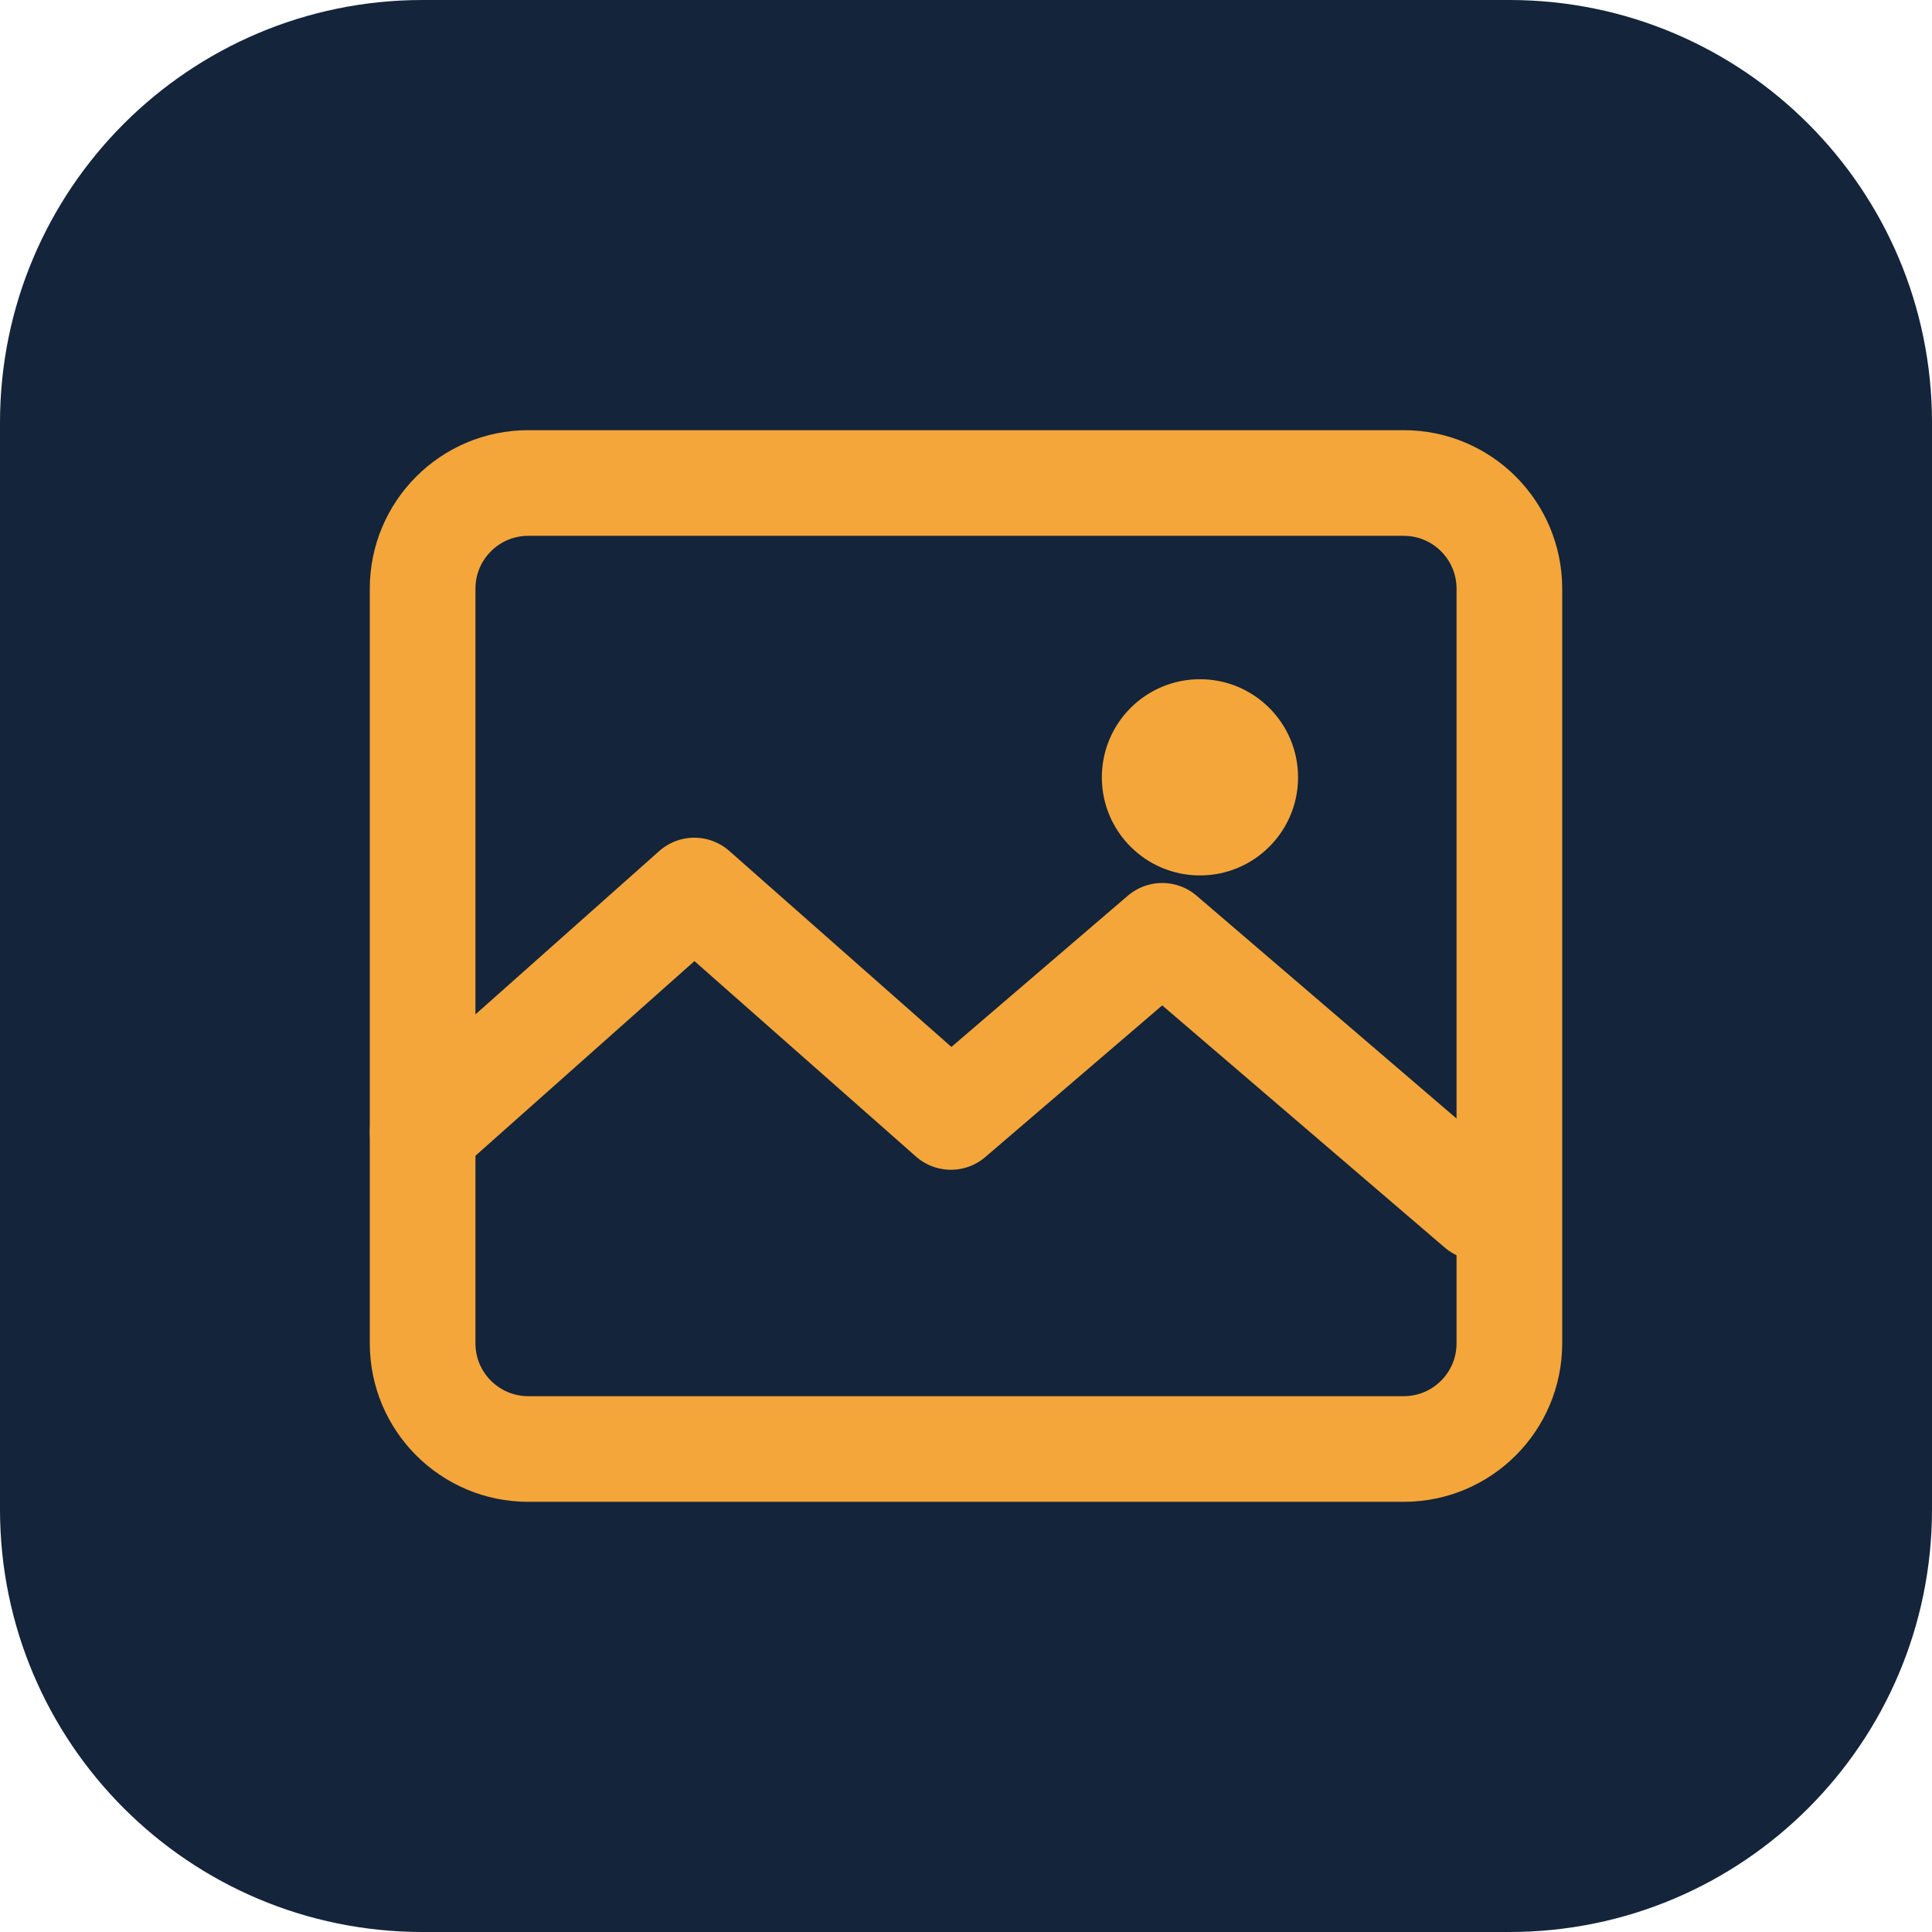
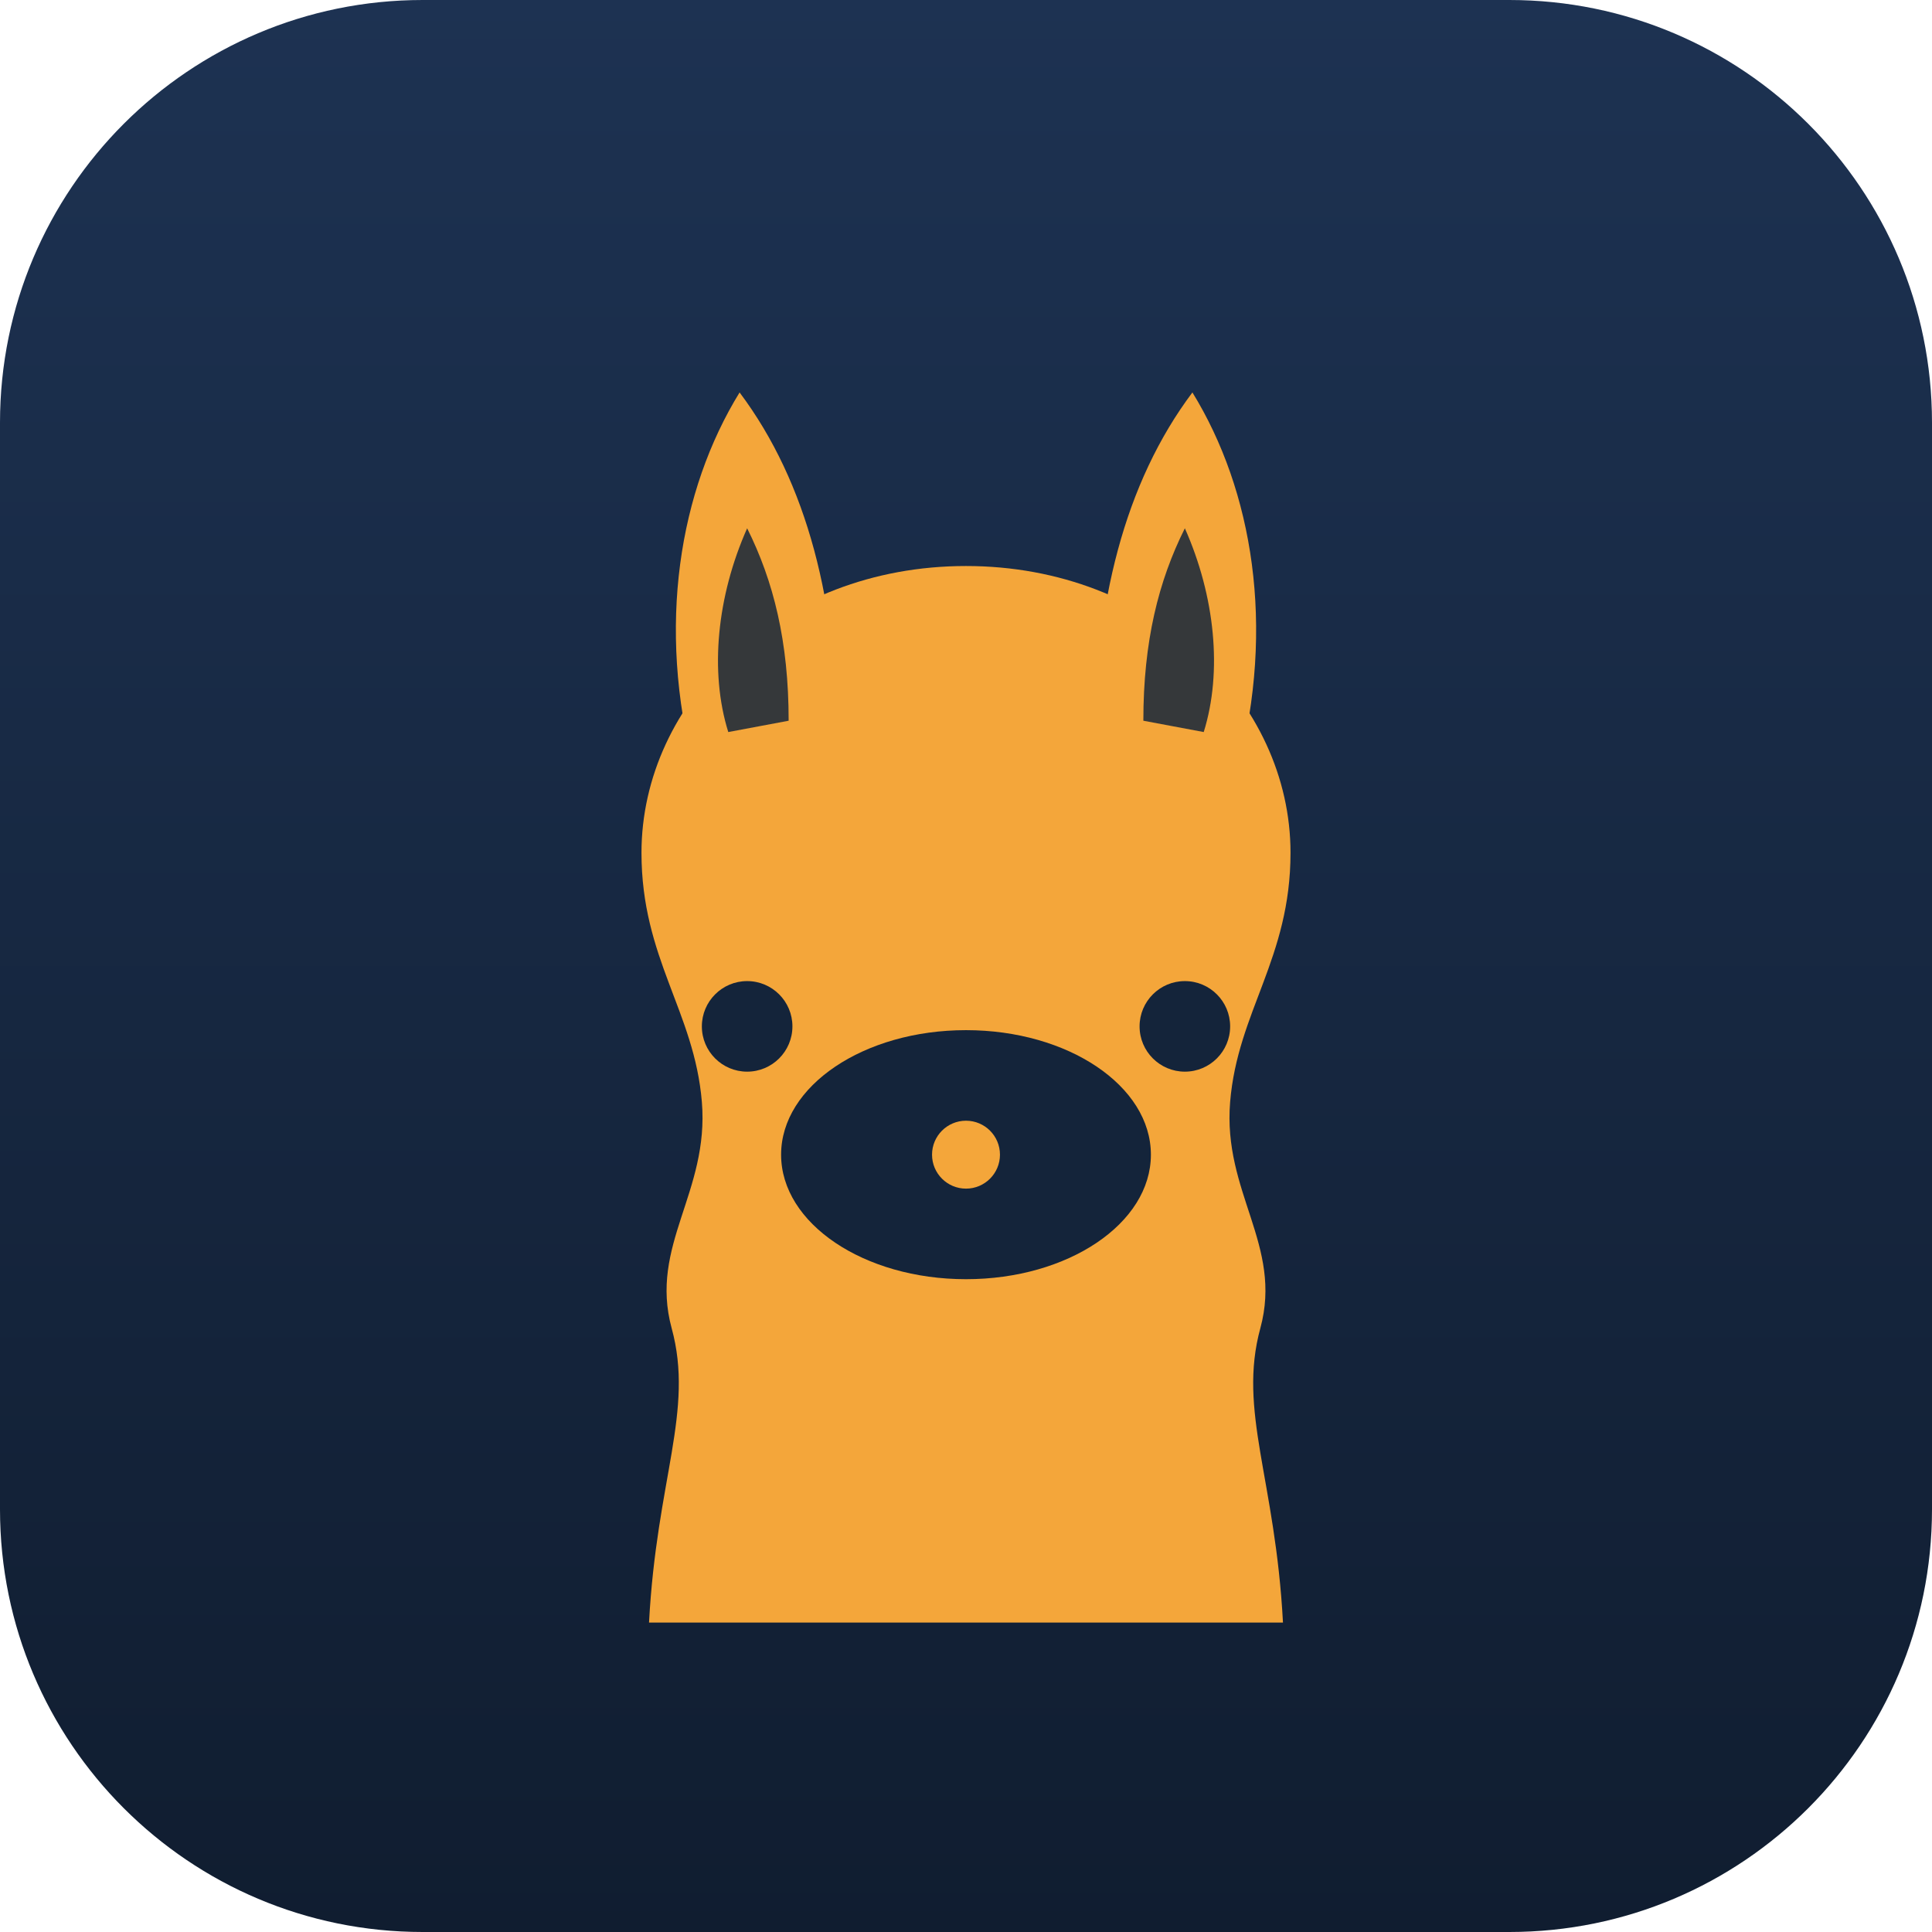
- <svg xmlns="http://www.w3.org/2000/svg" viewBox="0 0 512 512">
-   <rect width="512" height="512" rx="112" fill="#14243a" />
-   <rect x="112" y="128" width="288" height="256" rx="28" fill="none" stroke="#f4a63a" stroke-width="28" />
-   <path d="M112 300l72-64 68 60 56-48 84 72" fill="none" stroke="#f4a63a" stroke-width="28" stroke-linejoin="round" stroke-linecap="round" />
-   <circle cx="318" cy="206" r="26" fill="#f4a63a" />
+ <svg xmlns="http://www.w3.org/2000/svg" viewBox="0 0 512 512" width="512" height="512">
+   <defs>
+     <linearGradient id="SF" x1="0" y1="0" x2="0" y2="1">
+       <stop offset="0" stop-color="#1d3252" />
+       <stop offset="1" stop-color="#101d30" />
+     </linearGradient>
+   </defs>
+   <rect width="512" height="512" rx="112" fill="url(#SF)" />
+   <g fill="#f4a63a">
+     <path d="M196 104 C180 130 174 166 184 204 L222 198 C222 160 214 128 196 104 Z" />
+     <path d="M316 104 C332 130 338 166 328 204 L290 198 C290 160 298 128 316 104 Z" />
+   </g>
+   <path d="M256 150            C306 150 342 186 342 226            C342 254 328 268 326 292            C324 316 340 330 334 352            C328 374 338 392 340 430            L172 430            C174 392 184 374 178 352            C172 330 188 316 186 292            C184 268 170 254 170 226            C170 186 206 150 256 150 Z" fill="#f4a63a" />
+   <g fill="#14243a" opacity=".85">
+     <path d="M198 140 C190 158 188 178 193 194 L209 191 C209 170 205 154 198 140 Z" />
+     <path d="M314 140 C322 158 324 178 319 194 L303 191 C303 170 307 154 314 140 Z" />
+   </g>
+   <ellipse cx="256" cy="306" rx="49" ry="33" fill="#14243a" />
+   <circle cx="256" cy="306" r="9" fill="#f4a63a" />
+   <circle cx="198" cy="272" r="12" fill="#14243a" />
+   <circle cx="314" cy="272" r="12" fill="#14243a" />
</svg>
